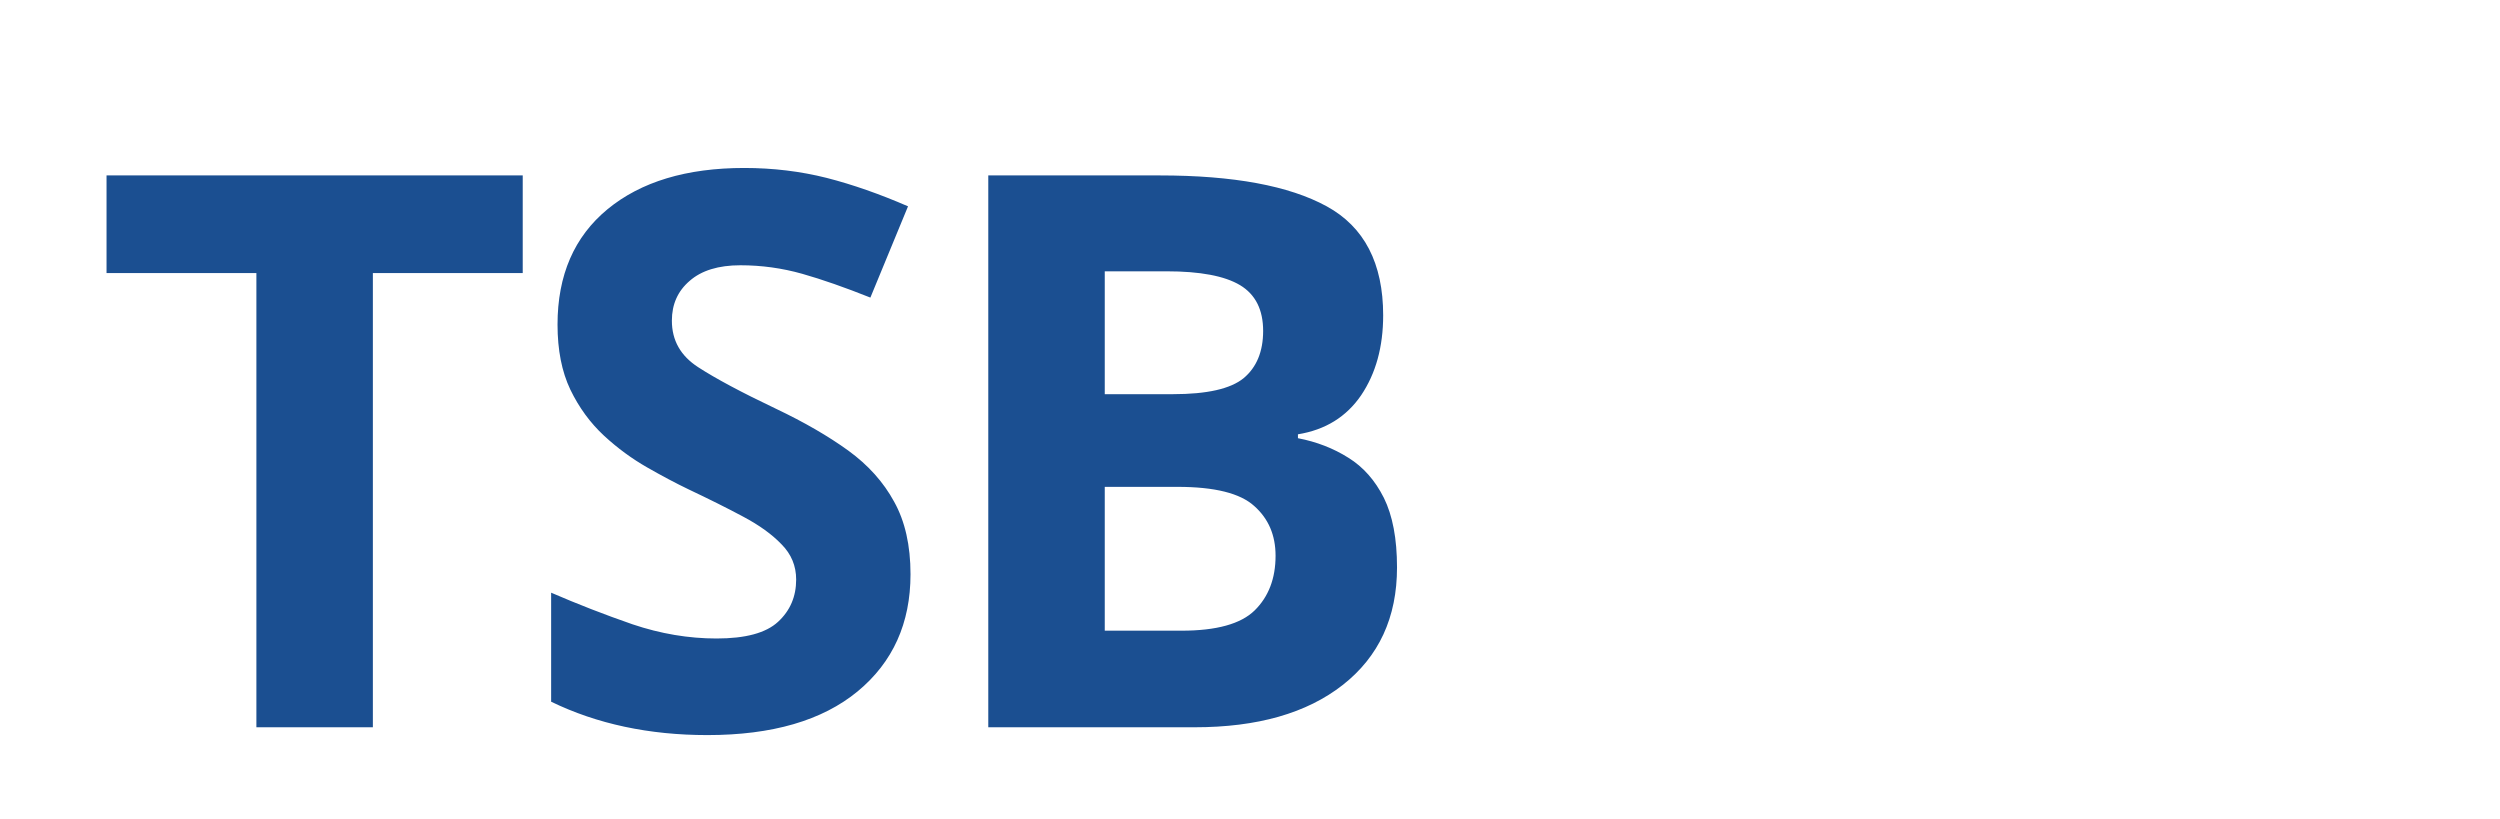
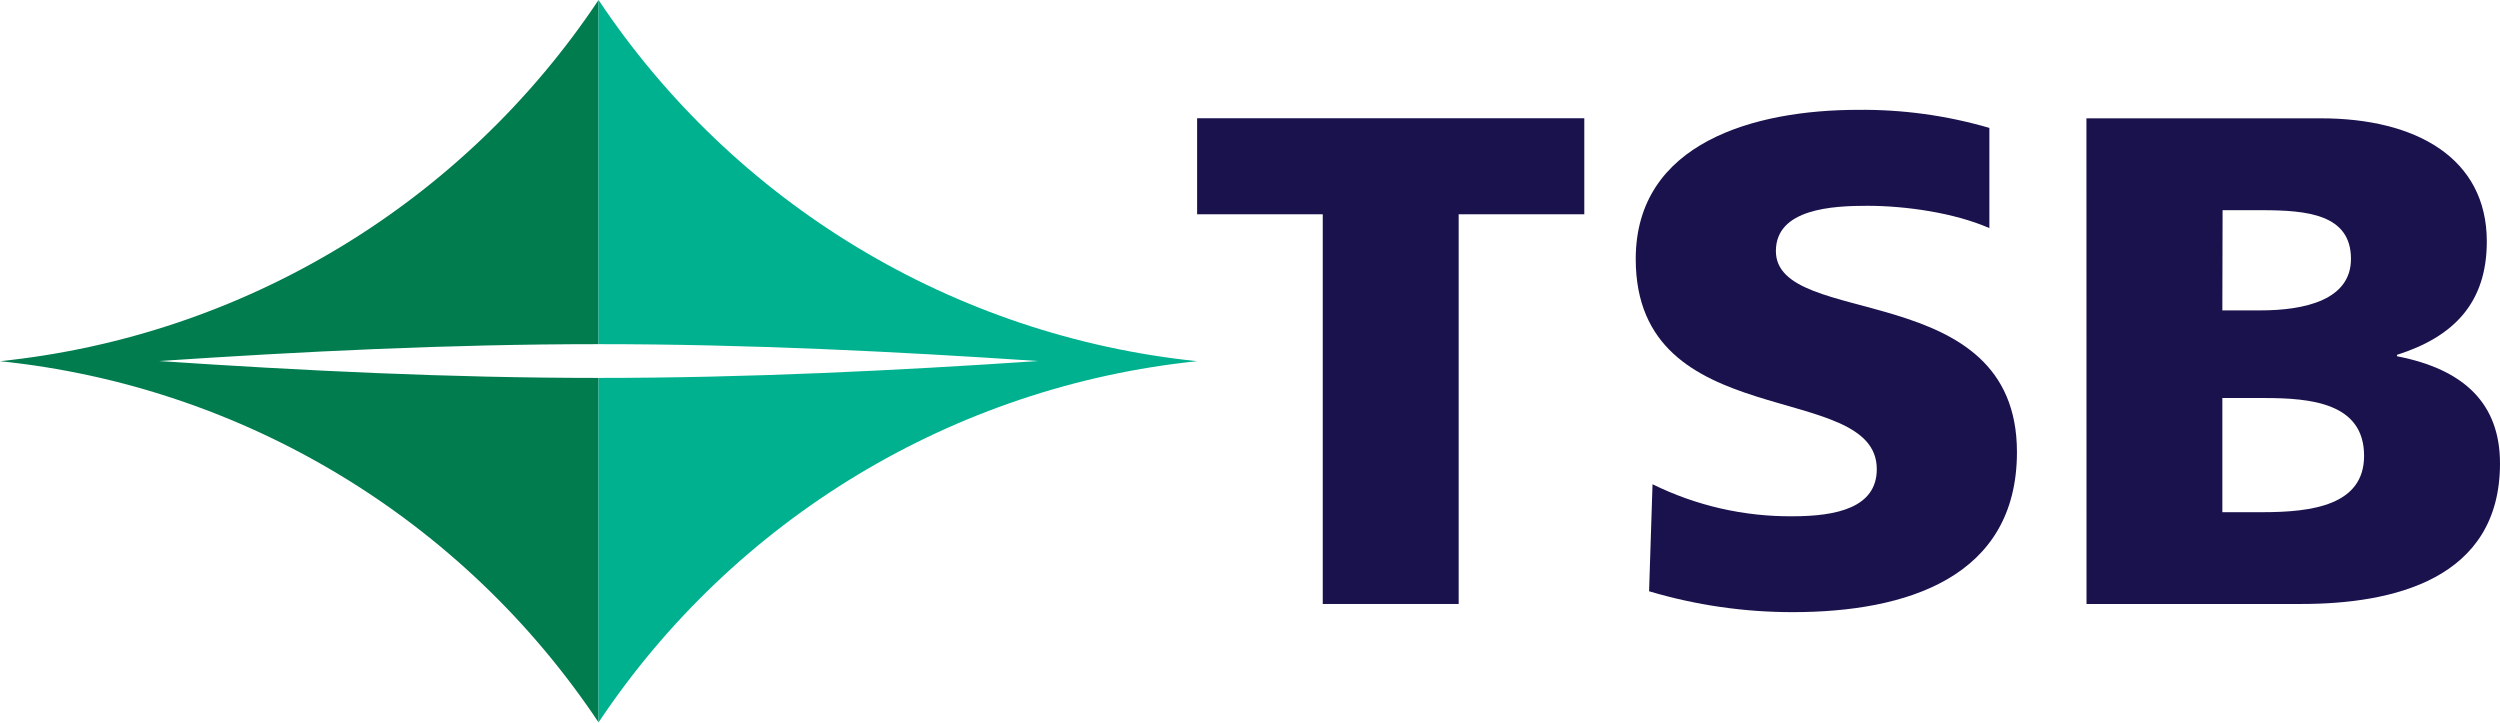
- <svg xmlns="http://www.w3.org/2000/svg" viewBox="0 0 110 36">
-   <g font-family="'Arial Black', 'Arial Bold', Impact, sans-serif" font-weight="900" fill="#1B4F91" font-size="34" letter-spacing="-1">
-     <text x="4" y="32">TSB</text>
-   </g>
+ <svg xmlns="http://www.w3.org/2000/svg" id="Layer_1" data-name="Layer 1" viewBox="0 0 318.39 91.98">
+   <defs>
+     <style>.cls-1{fill:#1a124d;}.cls-2{fill:#007c4e;}.cls-3{fill:#00b18f;}</style>
+   </defs>
+   <polygon class="cls-1" points="168.46 27.29 152.46 27.29 152.46 15.06 201.77 15.06 201.77 27.29 185.77 27.29 185.77 76.92 168.46 76.92 168.46 27.29" />
+   <path class="cls-1" d="M322.81,225.44a39.56,39.56,0,0,0,17.86,4.08c5.49,0,10.7-1.06,10.7-6,0-11.52-30.7-4.25-30.7-26.76,0-14.89,15.26-19,28.29-19a57.5,57.5,0,0,1,16.75,2.3l0,12.76c-4.47-1.95-10.63-2.84-15.56-2.84-4.37,0-11.63.35-11.63,5.76,0,10,30.7,3.28,30.7,25.61,0,16-14.14,20.38-28.56,20.38a63.82,63.82,0,0,1-18.29-2.66Z" transform="translate(-112.35 -163.77)" />
+   <path class="cls-1" d="M395.38,229h5.12c6.33,0,12.93-.89,12.93-7.18,0-6.74-6.79-7.36-12.75-7.36h-5.3Zm0-25.7h4.84c5.67,0,11.54-1.33,11.54-6.56,0-5.67-5.58-6.2-11.35-6.2h-5Zm-17.31-24.46h29.87c12.1,0,21.12,5.05,21.12,15.68,0,7.8-4.19,12.14-11.44,14.44v.18c8.65,1.68,13.12,6.11,13.12,13.65,0,14.8-13.68,17.9-25.31,17.9H378.08Z" transform="translate(-112.35 -163.77)" />
+   <path class="cls-2" d="M188.58,207.61V163.77a104.55,104.55,0,0,1-76.23,46,104.55,104.55,0,0,1,76.23,46V211.9c-19.12,0-37.8-.93-56-2.15,18.19-1.21,36.88-2.15,56-2.15" transform="translate(-112.35 -163.77)" />
+   <path class="cls-3" d="M188.58,207.61V163.77a104.55,104.55,0,0,0,76.23,46,104.55,104.55,0,0,0-76.23,46V211.9c19.12,0,37.8-.93,56-2.15-18.19-1.21-36.87-2.15-56-2.15" transform="translate(-112.35 -163.77)" />
</svg>
